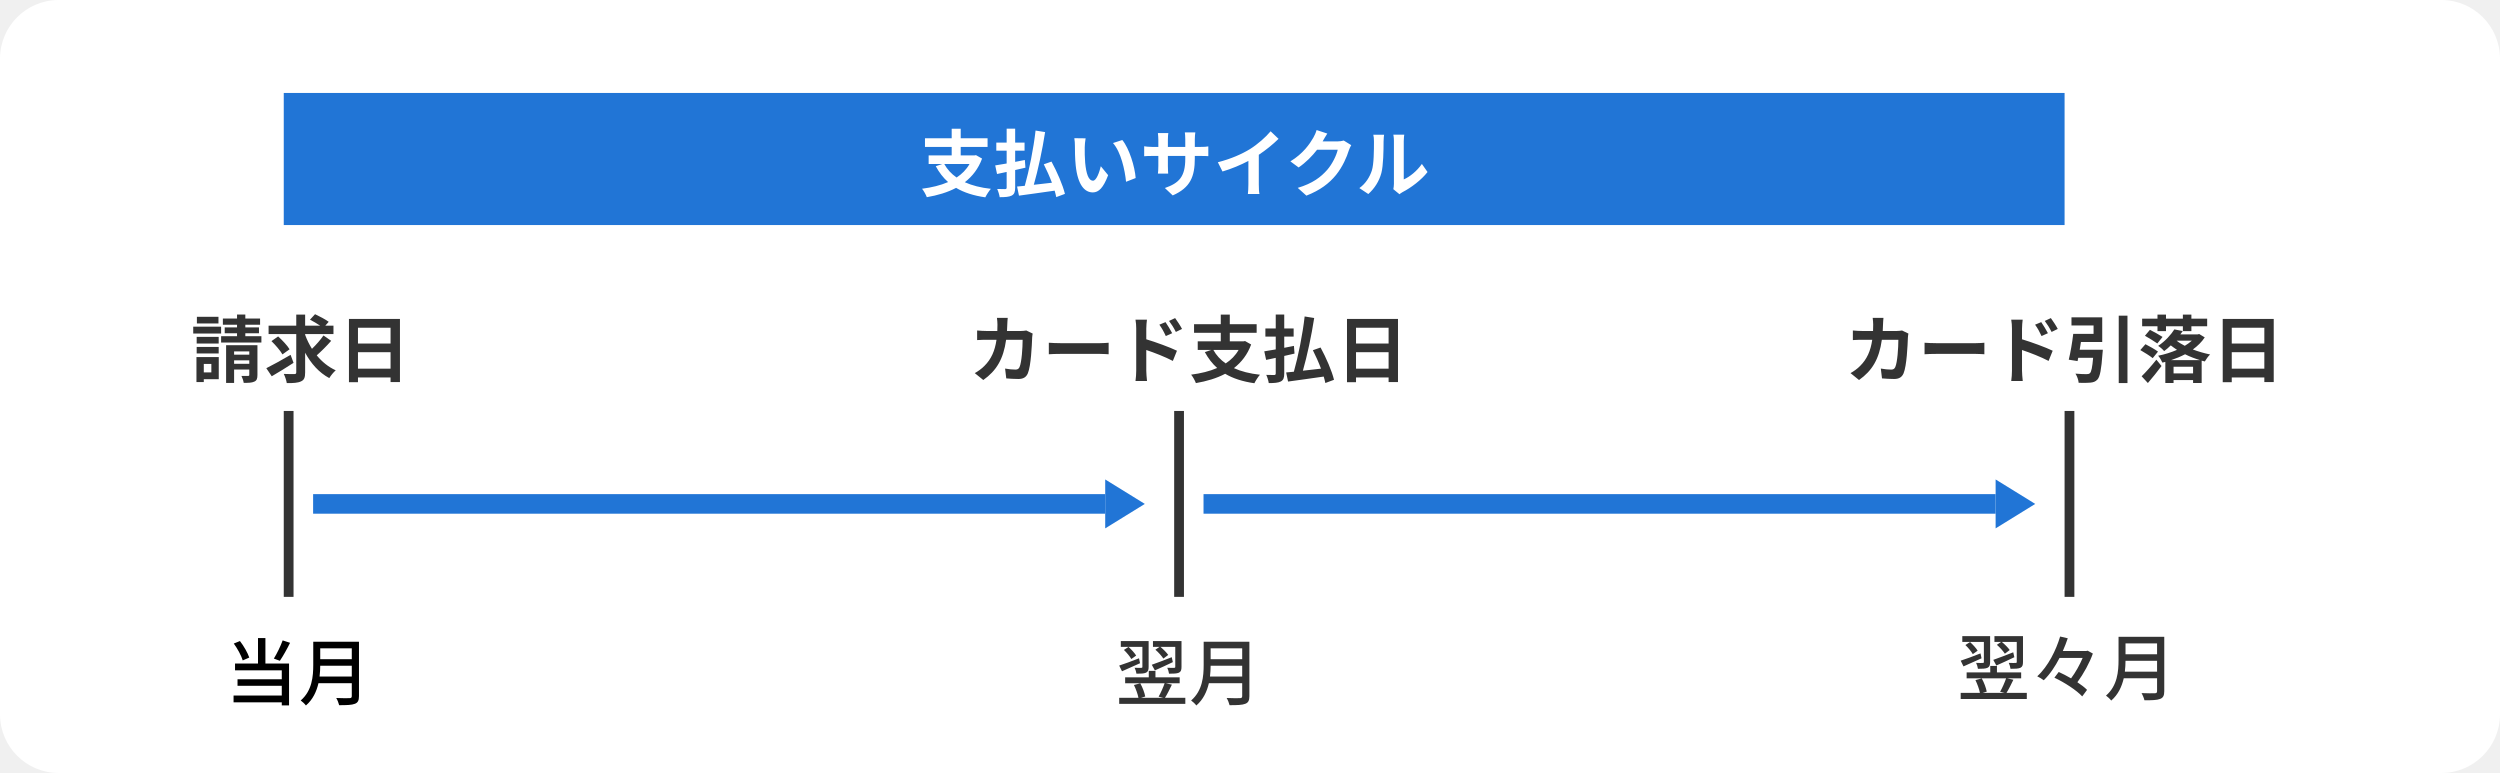
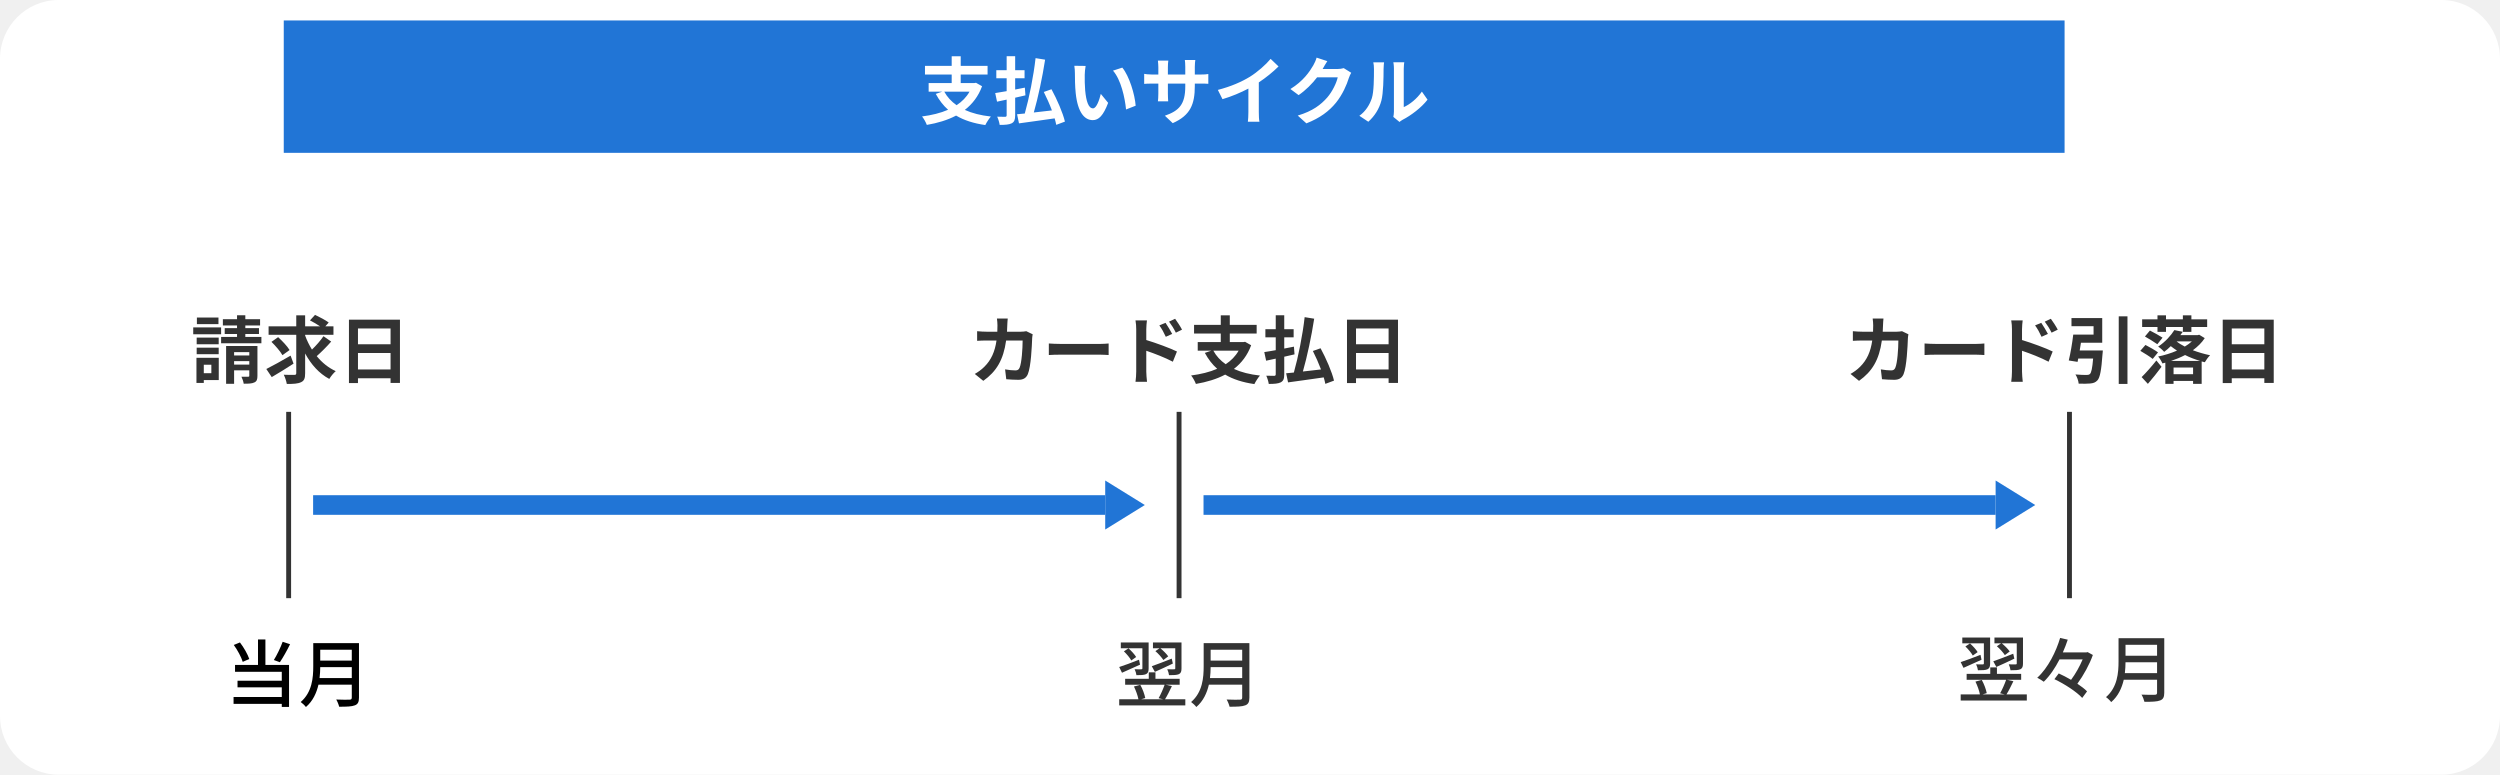
- <svg xmlns="http://www.w3.org/2000/svg" width="511" height="158" viewBox="0 0 511 158" fill="none">
-   <g clip-path="url(#clip0_18_19815)">
-     <path d="M499 0H12C5.373 0 0 5.373 0 12V146C0 152.627 5.373 158 12 158H499C505.627 158 511 152.627 511 146V12C511 5.373 505.627 0 499 0Z" fill="white" />
-     <path d="M236.16 132.8L237.015 132.215H235.665V131.03H241.5V136.295C241.5 136.925 241.395 137.285 240.975 137.495C240.525 137.69 239.88 137.705 238.95 137.705C238.905 137.345 238.755 136.835 238.59 136.49C239.22 136.52 239.805 136.52 239.985 136.505C240.165 136.505 240.225 136.46 240.225 136.295V132.215H237.18C237.795 132.725 238.44 133.37 238.785 133.865L237.795 134.615C237.465 134.105 236.775 133.325 236.16 132.8ZM239.505 134.33L239.73 135.335C238.47 135.935 237.135 136.565 236.055 137.03L235.425 135.875C236.445 135.53 238.005 134.915 239.505 134.33ZM233.505 136.295V132.215H229.095V131.03H234.78V136.31C234.78 136.925 234.675 137.285 234.255 137.495C233.82 137.69 233.175 137.705 232.29 137.705C232.245 137.345 232.095 136.835 231.915 136.49C232.515 136.52 233.085 136.52 233.265 136.505C233.445 136.505 233.505 136.46 233.505 136.295ZM229.725 132.845L230.67 132.23C231.27 132.77 231.93 133.49 232.23 134L231.24 134.705C230.955 134.18 230.295 133.385 229.725 132.845ZM232.815 134.555L233.025 135.56C231.765 136.145 230.415 136.73 229.335 137.21L228.765 136.04C229.785 135.725 231.315 135.14 232.815 134.555ZM238.125 142.625H242.28V143.87H228.765V142.625H232.695C232.56 141.875 232.17 140.825 231.78 140.015L233.07 139.67C233.55 140.51 233.955 141.635 234.09 142.37L233.235 142.625H237.765L236.82 142.4C237.255 141.65 237.765 140.48 238.05 139.655H229.98V138.44H234.81V137.12H236.175V138.44H241.125V139.655H238.26L239.535 139.94C239.07 140.9 238.575 141.92 238.125 142.625ZM247.32 138.29H253.905V136.07H247.455C247.455 136.76 247.41 137.51 247.32 138.29ZM253.905 132.515H247.455V134.735H253.905V132.515ZM255.375 131.165V142.295C255.375 143.195 255.135 143.63 254.535 143.855C253.905 144.11 252.885 144.14 251.325 144.14C251.235 143.735 250.965 143.06 250.725 142.67C251.895 142.73 253.095 142.715 253.455 142.7C253.785 142.7 253.905 142.58 253.905 142.265V139.64H247.095C246.705 141.32 245.955 142.985 244.53 144.2C244.32 143.9 243.78 143.39 243.465 143.18C245.805 141.17 246.03 138.23 246.03 135.875V131.165H255.375Z" fill="#333333" />
-     <path d="M57.775 130.895L59.29 131.39C58.66 132.68 57.85 134.12 57.205 135.065L55.975 134.615C56.59 133.625 57.355 132.065 57.775 130.895ZM50.95 134.405L49.615 134.99C49.33 134.03 48.55 132.59 47.785 131.54L49.045 131.03C49.855 132.08 50.635 133.46 50.95 134.405ZM54.25 130.415V135.62H59.08V144.185H57.595V143.555H47.74V142.16H57.595V140.18H48.55V138.845H57.595V137.015H48.04V135.62H52.735V130.415H54.25ZM65.32 138.29H71.905V136.07H65.455C65.455 136.76 65.41 137.51 65.32 138.29ZM71.905 132.515H65.455V134.735H71.905V132.515ZM73.375 131.165V142.295C73.375 143.195 73.135 143.63 72.535 143.855C71.905 144.11 70.885 144.14 69.325 144.14C69.235 143.735 68.965 143.06 68.725 142.67C69.895 142.73 71.095 142.715 71.455 142.7C71.785 142.7 71.905 142.58 71.905 142.265V139.64H65.095C64.705 141.32 63.955 142.985 62.53 144.2C62.32 143.9 61.78 143.39 61.465 143.18C63.805 141.17 64.03 138.23 64.03 135.875V131.165H73.375Z" fill="black" />
-     <path d="M408.16 131.8L409.015 131.215H407.665V130.03H413.5V135.295C413.5 135.925 413.395 136.285 412.975 136.495C412.525 136.69 411.88 136.705 410.95 136.705C410.905 136.345 410.755 135.835 410.59 135.49C411.22 135.52 411.805 135.52 411.985 135.505C412.165 135.505 412.225 135.46 412.225 135.295V131.215H409.18C409.795 131.725 410.44 132.37 410.785 132.865L409.795 133.615C409.465 133.105 408.775 132.325 408.16 131.8ZM411.505 133.33L411.73 134.335C410.47 134.935 409.135 135.565 408.055 136.03L407.425 134.875C408.445 134.53 410.005 133.915 411.505 133.33ZM405.505 135.295V131.215H401.095V130.03H406.78V135.31C406.78 135.925 406.675 136.285 406.255 136.495C405.82 136.69 405.175 136.705 404.29 136.705C404.245 136.345 404.095 135.835 403.915 135.49C404.515 135.52 405.085 135.52 405.265 135.505C405.445 135.505 405.505 135.46 405.505 135.295ZM401.725 131.845L402.67 131.23C403.27 131.77 403.93 132.49 404.23 133L403.24 133.705C402.955 133.18 402.295 132.385 401.725 131.845ZM404.815 133.555L405.025 134.56C403.765 135.145 402.415 135.73 401.335 136.21L400.765 135.04C401.785 134.725 403.315 134.14 404.815 133.555ZM410.125 141.625H414.28V142.87H400.765V141.625H404.695C404.56 140.875 404.17 139.825 403.78 139.015L405.07 138.67C405.55 139.51 405.955 140.635 406.09 141.37L405.235 141.625H409.765L408.82 141.4C409.255 140.65 409.765 139.48 410.05 138.655H401.98V137.44H406.81V136.12H408.175V137.44H413.125V138.655H410.26L411.535 138.94C411.07 139.9 410.575 140.92 410.125 141.625ZM426.715 133L427.78 133.585C427.12 135.475 425.875 137.74 424.615 139.45C425.41 139.975 426.115 140.515 426.595 141.01L425.605 142.345C424.48 141.115 422.005 139.495 419.92 138.52L420.805 137.35C421.6 137.71 422.485 138.16 423.325 138.655C424.255 137.425 425.125 135.835 425.695 134.485H420.97C420.085 136.21 419.005 137.83 417.745 139.045C417.43 138.79 416.8 138.43 416.41 138.235C418.645 136.21 420.28 132.85 421.09 130.105L422.65 130.465C422.365 131.305 422.035 132.19 421.645 133.06H426.445L426.715 133ZM434.32 137.29H440.905V135.07H434.455C434.455 135.76 434.41 136.51 434.32 137.29ZM440.905 131.515H434.455V133.735H440.905V131.515ZM442.375 130.165V141.295C442.375 142.195 442.135 142.63 441.535 142.855C440.905 143.11 439.885 143.14 438.325 143.14C438.235 142.735 437.965 142.06 437.725 141.67C438.895 141.73 440.095 141.715 440.455 141.7C440.785 141.7 440.905 141.58 440.905 141.265V138.64H434.095C433.705 140.32 432.955 141.985 431.53 143.2C431.32 142.9 430.78 142.39 430.465 142.18C432.805 140.17 433.03 137.23 433.03 134.875V130.165H442.375Z" fill="#333333" />
-     <path d="M44.655 64.76V66.11H40.245V64.76H44.655ZM45.195 66.77V68.18H39.495V66.77H45.195ZM44.7 68.855V70.22H40.2V68.855H44.7ZM40.2 72.245V70.91H44.7V72.245H40.2ZM43.2 74.39H41.655V76.115H43.2V74.39ZM44.715 72.98V77.51H41.655V78.095H40.155V72.98H44.715ZM47.85 74.36H50.955V73.655H47.85V74.36ZM50.955 71.825H47.85V72.5H50.955V71.825ZM52.62 70.565V76.64C52.62 77.39 52.485 77.78 51.975 78.005C51.48 78.245 50.775 78.26 49.815 78.26C49.755 77.825 49.545 77.225 49.35 76.835C49.905 76.85 50.52 76.85 50.715 76.835C50.91 76.835 50.955 76.775 50.955 76.61V75.53H47.85V78.275H46.215V70.565H52.62ZM50.145 68.72H53.43V70.01H45.195V68.72H48.45V68.12H45.93V66.92H48.45V66.38H45.555V65.105H48.45V64.295H50.145V65.105H53.16V66.38H50.145V66.92H52.935V68.12H50.145V68.72ZM59.4 72.53L60 74.165C58.515 75.125 56.85 76.16 55.545 76.91L54.435 75.26C55.68 74.645 57.615 73.565 59.4 72.53ZM59.19 71.39L57.735 72.44C57.315 71.69 56.31 70.52 55.485 69.725L56.85 68.765C57.69 69.53 58.725 70.61 59.19 71.39ZM66.12 68.57L67.695 69.665C66.795 70.7 65.655 71.825 64.74 72.635C65.805 73.94 67.11 75.005 68.625 75.695C68.19 76.055 67.605 76.775 67.305 77.285C65.205 76.16 63.585 74.33 62.37 72.095V76.115C62.37 77.165 62.175 77.66 61.545 77.945C60.915 78.26 59.955 78.32 58.62 78.305C58.545 77.795 58.275 76.97 58.005 76.43C58.92 76.475 59.865 76.46 60.165 76.46C60.45 76.46 60.555 76.37 60.555 76.1V68.285H54.9V66.56H60.555V64.31H62.37V66.56H65.43C64.815 66.14 64.005 65.675 63.36 65.345L64.395 64.22C65.295 64.64 66.555 65.3 67.185 65.78L66.495 66.56H68.16V68.285H62.37V68.435C62.73 69.44 63.21 70.4 63.765 71.3C64.605 70.49 65.535 69.44 66.12 68.57ZM73.17 75.35H79.83V71.99H73.17V75.35ZM79.83 66.995H73.17V70.22H79.83V66.995ZM71.325 65.195H81.75V78.095H79.83V77.15H73.17V78.125H71.325V65.195Z" fill="#333333" />
-     <path d="M59 84V122" stroke="#333333" stroke-width="2" />
-     <path d="M205.98 64.97C205.935 65.315 205.905 65.945 205.89 66.305C205.875 66.77 205.86 67.22 205.83 67.655H208.65C209.025 67.655 209.415 67.61 209.775 67.55L211.08 68.18C211.035 68.42 210.975 68.81 210.975 68.975C210.915 70.595 210.735 74.78 210.09 76.31C209.76 77.075 209.19 77.465 208.155 77.465C207.3 77.465 206.4 77.405 205.68 77.345L205.44 75.335C206.175 75.47 206.955 75.545 207.54 75.545C208.02 75.545 208.23 75.38 208.395 75.02C208.83 74.075 209.025 71.075 209.025 69.455H205.65C205.095 73.415 203.67 75.77 200.985 77.675L199.245 76.265C199.86 75.92 200.61 75.41 201.21 74.795C202.605 73.415 203.355 71.735 203.685 69.455H201.705C201.195 69.455 200.37 69.455 199.725 69.515V67.55C200.355 67.61 201.135 67.655 201.705 67.655H203.85C203.865 67.235 203.88 66.8 203.88 66.35C203.88 66.02 203.835 65.33 203.775 64.97H205.98ZM214.38 70.055C214.92 70.1 216.015 70.145 216.795 70.145H224.85C225.555 70.145 226.215 70.085 226.605 70.055V72.41C226.245 72.395 225.48 72.335 224.85 72.335H216.795C215.94 72.335 214.935 72.365 214.38 72.41V70.055ZM238.23 65.84C238.65 66.47 239.25 67.43 239.595 68.105L238.29 68.69C237.855 67.745 237.525 67.145 236.97 66.365L238.23 65.84ZM240.195 65.015C240.63 65.615 241.26 66.56 241.605 67.235L240.345 67.85C239.865 66.905 239.505 66.35 238.95 65.6L240.195 65.015ZM232.245 75.785V67.16C232.245 66.62 232.2 65.885 232.095 65.345H234.435C234.375 65.87 234.3 66.53 234.3 67.16V69.35C236.295 69.95 239.19 71.015 240.57 71.69L239.73 73.775C238.17 72.95 235.92 72.08 234.3 71.54V75.785C234.3 76.205 234.375 77.255 234.45 77.87H232.095C232.185 77.285 232.245 76.37 232.245 75.785ZM253.17 71.525H248.01C248.61 72.62 249.45 73.535 250.53 74.285C251.625 73.565 252.525 72.665 253.17 71.525ZM254.49 69.71L255.735 70.415C254.985 72.47 253.755 74.045 252.21 75.245C253.695 75.92 255.465 76.37 257.535 76.595C257.16 77.015 256.65 77.81 256.395 78.335C254.01 77.99 252.03 77.36 250.425 76.4C248.67 77.33 246.63 77.93 244.44 78.305C244.275 77.825 243.81 76.985 243.465 76.58C245.43 76.325 247.245 75.89 248.79 75.215C247.785 74.33 246.96 73.25 246.27 71.975L247.59 71.525H244.815V69.77H249.525V68.03H244.065V66.26H249.525V64.31H251.37V66.26H256.86V68.03H251.37V69.77H254.175L254.49 69.71ZM264.6 72.275L262.5 72.755V76.34C262.5 77.255 262.32 77.69 261.795 77.975C261.27 78.245 260.475 78.305 259.335 78.305C259.275 77.84 259.05 77.105 258.825 76.625C259.5 76.655 260.235 76.655 260.445 76.655C260.67 76.64 260.76 76.565 260.76 76.325V73.145C260.055 73.295 259.395 73.445 258.795 73.565L258.42 71.81C259.08 71.72 259.875 71.57 260.76 71.42V68.795H258.645V67.145H260.76V64.295H262.5V67.145H264.42V68.795H262.5V71.09C263.16 70.955 263.82 70.835 264.48 70.7L264.6 72.275ZM272.67 77.63L270.9 78.29C270.825 77.9 270.705 77.45 270.57 76.97C267.975 77.36 265.26 77.705 263.28 77.99L262.89 76.13C263.355 76.085 263.88 76.04 264.465 75.98C265.35 72.86 266.265 68.315 266.67 64.685L268.62 65C268.065 68.6 267.18 72.74 266.31 75.77C267.495 75.65 268.755 75.5 270.015 75.35C269.535 74.075 268.935 72.74 268.35 71.585L269.925 71.03C271.065 73.13 272.25 75.845 272.67 77.63ZM277.17 75.35H283.83V71.99H277.17V75.35ZM283.83 66.995H277.17V70.22H283.83V66.995ZM275.325 65.195H285.75V78.095H283.83V77.15H277.17V78.125H275.325V65.195Z" fill="#333333" />
-     <path d="M241 84V122" stroke="#333333" stroke-width="2" />
-     <path d="M384.98 64.97C384.935 65.315 384.905 65.945 384.89 66.305C384.875 66.77 384.86 67.22 384.83 67.655H387.65C388.025 67.655 388.415 67.61 388.775 67.55L390.08 68.18C390.035 68.42 389.975 68.81 389.975 68.975C389.915 70.595 389.735 74.78 389.09 76.31C388.76 77.075 388.19 77.465 387.155 77.465C386.3 77.465 385.4 77.405 384.68 77.345L384.44 75.335C385.175 75.47 385.955 75.545 386.54 75.545C387.02 75.545 387.23 75.38 387.395 75.02C387.83 74.075 388.025 71.075 388.025 69.455H384.65C384.095 73.415 382.67 75.77 379.985 77.675L378.245 76.265C378.86 75.92 379.61 75.41 380.21 74.795C381.605 73.415 382.355 71.735 382.685 69.455H380.705C380.195 69.455 379.37 69.455 378.725 69.515V67.55C379.355 67.61 380.135 67.655 380.705 67.655H382.85C382.865 67.235 382.88 66.8 382.88 66.35C382.88 66.02 382.835 65.33 382.775 64.97H384.98ZM393.38 70.055C393.92 70.1 395.015 70.145 395.795 70.145H403.85C404.555 70.145 405.215 70.085 405.605 70.055V72.41C405.245 72.395 404.48 72.335 403.85 72.335H395.795C394.94 72.335 393.935 72.365 393.38 72.41V70.055ZM417.23 65.84C417.65 66.47 418.25 67.43 418.595 68.105L417.29 68.69C416.855 67.745 416.525 67.145 415.97 66.365L417.23 65.84ZM419.195 65.015C419.63 65.615 420.26 66.56 420.605 67.235L419.345 67.85C418.865 66.905 418.505 66.35 417.95 65.6L419.195 65.015ZM411.245 75.785V67.16C411.245 66.62 411.2 65.885 411.095 65.345H413.435C413.375 65.87 413.3 66.53 413.3 67.16V69.35C415.295 69.95 418.19 71.015 419.57 71.69L418.73 73.775C417.17 72.95 414.92 72.08 413.3 71.54V75.785C413.3 76.205 413.375 77.255 413.45 77.87H411.095C411.185 77.285 411.245 76.37 411.245 75.785ZM425.09 71.48H429.815C429.815 71.48 429.8 71.975 429.755 72.215C429.515 75.53 429.245 76.985 428.72 77.57C428.3 78.02 427.88 78.155 427.235 78.215C426.71 78.275 425.795 78.275 424.88 78.245C424.835 77.675 424.565 76.895 424.22 76.37C425.12 76.46 426.08 76.475 426.485 76.475C426.785 76.475 426.965 76.445 427.16 76.295C427.475 76.04 427.67 75.095 427.835 73.13H424.79C424.745 73.37 424.7 73.595 424.655 73.805L422.855 73.52C423.2 72.11 423.575 69.965 423.77 68.24H427.925V66.53H423.41V64.865H429.695V69.905H425.345C425.27 70.43 425.18 70.97 425.09 71.48ZM433.07 64.52H434.855V78.305H433.07V64.52ZM440.99 67.685V66.695H437.855V65.135H440.99V64.31H442.73V65.135H446.18V64.31H447.92V65.135H451.145V66.695H447.92V67.685H446.18V66.695H442.73V67.685H440.99ZM438.425 68.63L439.445 67.415C440.24 67.82 441.425 68.465 442.025 68.87L440.96 70.205C440.39 69.8 439.22 69.08 438.425 68.63ZM441.095 71.87L440.015 73.205C439.46 72.755 438.32 72.035 437.48 71.555L438.53 70.355C439.325 70.76 440.495 71.42 441.095 71.87ZM439.025 78.29L437.75 76.91C438.575 76.115 439.76 74.78 440.765 73.52L441.815 74.81C440.96 75.965 439.97 77.195 439.025 78.29ZM443.765 73.61H449.69C448.655 73.295 447.605 72.905 446.63 72.41C445.715 72.89 444.755 73.28 443.765 73.61ZM444.275 76.325H448.265V74.96H444.275V76.325ZM448.01 69.635H444.905C445.355 70.01 445.925 70.355 446.57 70.685C447.11 70.355 447.605 70.01 448.01 69.635ZM449.51 68.27L450.65 68.96C450.035 69.905 449.195 70.715 448.22 71.435C449.345 71.855 450.575 72.215 451.745 72.455C451.37 72.8 450.905 73.46 450.665 73.88C450.455 73.835 450.23 73.775 450.02 73.715V78.29H448.265V77.69H444.275V78.29H442.595V73.97C442.4 74.015 442.19 74.075 441.995 74.12C441.83 73.715 441.44 73.04 441.125 72.71C442.43 72.455 443.765 72.035 444.98 71.51C444.545 71.225 444.11 70.91 443.705 70.595C443.3 71 442.85 71.405 442.355 71.765C442.07 71.42 441.515 70.925 441.125 70.7C442.61 69.71 443.765 68.39 444.44 67.325L446.15 67.67C446 67.895 445.835 68.12 445.67 68.345H449.225L449.51 68.27ZM456.17 75.35H462.83V71.99H456.17V75.35ZM462.83 66.995H456.17V70.22H462.83V66.995ZM454.325 65.195H464.75V78.095H462.83V77.15H456.17V78.125H454.325V65.195Z" fill="#333333" />
-     <path d="M423 84V122" stroke="#333333" stroke-width="2" />
-     <path fill-rule="evenodd" clip-rule="evenodd" d="M225.905 101H64V105H225.905V101Z" fill="#2175D6" />
-     <path d="M225.905 98L234 103L225.905 108V98Z" fill="#2175D6" />
-     <path fill-rule="evenodd" clip-rule="evenodd" d="M407.905 101H246V105H407.905V101Z" fill="#2175D6" />
-     <path d="M407.905 98L416 103L407.905 108V98Z" fill="#2175D6" />
-     <path d="M422 19H58V46H422V19Z" fill="#2175D6" />
-     <path d="M198.17 33.525H193.01C193.61 34.62 194.45 35.535 195.53 36.285C196.625 35.565 197.525 34.665 198.17 33.525ZM199.49 31.71L200.735 32.415C199.985 34.47 198.755 36.045 197.21 37.245C198.695 37.92 200.465 38.37 202.535 38.595C202.16 39.015 201.65 39.81 201.395 40.335C199.01 39.99 197.03 39.36 195.425 38.4C193.67 39.33 191.63 39.93 189.44 40.305C189.275 39.825 188.81 38.985 188.465 38.58C190.43 38.325 192.245 37.89 193.79 37.215C192.785 36.33 191.96 35.25 191.27 33.975L192.59 33.525H189.815V31.77H194.525V30.03H189.065V28.26H194.525V26.31H196.37V28.26H201.86V30.03H196.37V31.77H199.175L199.49 31.71ZM209.6 34.275L207.5 34.755V38.34C207.5 39.255 207.32 39.69 206.795 39.975C206.27 40.245 205.475 40.305 204.335 40.305C204.275 39.84 204.05 39.105 203.825 38.625C204.5 38.655 205.235 38.655 205.445 38.655C205.67 38.64 205.76 38.565 205.76 38.325V35.145C205.055 35.295 204.395 35.445 203.795 35.565L203.42 33.81C204.08 33.72 204.875 33.57 205.76 33.42V30.795H203.645V29.145H205.76V26.295H207.5V29.145H209.42V30.795H207.5V33.09C208.16 32.955 208.82 32.835 209.48 32.7L209.6 34.275ZM217.67 39.63L215.9 40.29C215.825 39.9 215.705 39.45 215.57 38.97C212.975 39.36 210.26 39.705 208.28 39.99L207.89 38.13C208.355 38.085 208.88 38.04 209.465 37.98C210.35 34.86 211.265 30.315 211.67 26.685L213.62 27C213.065 30.6 212.18 34.74 211.31 37.77C212.495 37.65 213.755 37.5 215.015 37.35C214.535 36.075 213.935 34.74 213.35 33.585L214.925 33.03C216.065 35.13 217.25 37.845 217.67 39.63ZM221.9 28.275C221.795 28.815 221.72 29.685 221.72 30.105C221.705 31.08 221.72 32.205 221.81 33.285C222.02 35.445 222.47 36.93 223.415 36.93C224.12 36.93 224.72 35.175 225.005 33.975L226.505 35.805C225.515 38.415 224.57 39.33 223.37 39.33C221.72 39.33 220.295 37.845 219.875 33.825C219.725 32.445 219.71 30.69 219.71 29.775C219.71 29.355 219.68 28.71 219.59 28.245L221.9 28.275ZM229.4 28.62C230.825 30.345 231.965 34.095 232.13 36.39L230.165 37.155C229.925 34.74 229.13 31.095 227.495 29.235L229.4 28.62ZM244.22 32.37C244.22 36.09 243.32 38.355 239.705 39.945L238.1 38.43C240.995 37.425 242.27 36.135 242.27 32.445V31.875H238.715V33.915C238.715 34.575 238.76 35.19 238.775 35.49H236.675C236.72 35.19 236.765 34.59 236.765 33.915V31.875H235.49C234.74 31.875 234.2 31.905 233.87 31.935V29.895C234.125 29.94 234.74 30.03 235.49 30.03H236.765V28.545C236.765 28.11 236.72 27.645 236.675 27.195H238.805C238.76 27.48 238.715 27.96 238.715 28.545V30.03H242.27V28.455C242.27 27.855 242.225 27.36 242.18 27.06H244.325C244.28 27.36 244.22 27.855 244.22 28.455V30.03H245.33C246.125 30.03 246.575 30 246.98 29.925V31.92C246.65 31.89 246.125 31.875 245.33 31.875H244.22V32.37ZM248.93 33.165C251.615 32.475 253.82 31.5 255.485 30.48C257.03 29.52 258.74 28.02 259.715 26.835L261.335 28.38C260.195 29.505 258.755 30.675 257.3 31.635V37.695C257.3 38.355 257.33 39.285 257.435 39.66H255.065C255.125 39.3 255.17 38.355 255.17 37.695V32.895C253.625 33.705 251.72 34.515 249.875 35.055L248.93 33.165ZM271.302 27.3C270.957 27.825 270.567 28.5 270.387 28.83C270.372 28.86 270.357 28.875 270.342 28.905H273.357C273.822 28.905 274.317 28.83 274.662 28.725L276.192 29.67C276.027 29.955 275.817 30.375 275.697 30.75C275.292 32.085 274.437 34.08 273.087 35.76C271.662 37.5 269.847 38.88 267.027 39.99L265.257 38.4C268.332 37.485 269.997 36.18 271.302 34.695C272.322 33.525 273.192 31.725 273.432 30.6H269.217C268.212 31.905 266.907 33.225 265.437 34.23L263.757 32.985C266.382 31.38 267.687 29.445 268.437 28.155C268.662 27.78 268.977 27.09 269.112 26.58L271.302 27.3ZM284.798 38.67C284.858 38.385 284.918 37.965 284.918 37.56V28.815C284.918 28.14 284.813 27.57 284.798 27.525H287.033C287.018 27.57 286.928 28.155 286.928 28.83V36.675C288.143 36.15 289.628 34.965 290.633 33.51L291.788 35.16C290.543 36.78 288.383 38.4 286.703 39.255C286.373 39.435 286.193 39.585 286.058 39.705L284.798 38.67ZM277.853 38.445C279.173 37.515 279.983 36.135 280.403 34.86C280.823 33.57 280.838 30.735 280.838 28.92C280.838 28.32 280.793 27.915 280.703 27.54H282.908C282.893 27.615 282.803 28.275 282.803 28.905C282.803 30.675 282.758 33.84 282.353 35.355C281.903 37.05 280.958 38.52 279.683 39.66L277.853 38.445Z" fill="white" />
+ <svg xmlns="http://www.w3.org/2000/svg" width="1023" height="317" viewBox="0 0 1023 317" fill="none">
+   <g clip-path="url(#clip0_479_1926)">
+     <path d="M998.977 0H24.023C10.756 0 0 10.779 0 24.076V292.924C0 306.221 10.756 317 24.023 317H998.977C1012.24 317 1023 306.221 1023 292.924V24.076C1023 10.779 1012.24 0 998.977 0Z" fill="white" />
+     <path d="M472.782 266.441L474.494 265.267H471.791V262.889H483.472V273.453C483.472 274.717 483.262 275.439 482.421 275.86C481.521 276.252 480.229 276.282 478.367 276.282C478.277 275.559 477.977 274.536 477.647 273.844C478.908 273.904 480.079 273.904 480.439 273.874C480.8 273.874 480.92 273.784 480.92 273.453V265.267H474.824C476.055 266.29 477.346 267.584 478.037 268.577L476.055 270.082C475.395 269.059 474.013 267.494 472.782 266.441ZM479.479 269.51L479.929 271.527C477.407 272.73 474.734 273.994 472.572 274.927L471.311 272.61C473.353 271.918 476.476 270.684 479.479 269.51ZM467.467 273.453V265.267H458.638V262.889H470.019V273.483C470.019 274.717 469.809 275.439 468.968 275.86C468.097 276.252 466.806 276.282 465.034 276.282C464.944 275.559 464.644 274.536 464.284 273.844C465.485 273.904 466.626 273.904 466.986 273.874C467.347 273.874 467.467 273.784 467.467 273.453ZM459.899 266.531L461.791 265.297C462.992 266.38 464.314 267.825 464.914 268.848L462.932 270.263C462.362 269.209 461.041 267.614 459.899 266.531ZM466.085 269.962L466.506 271.978C463.983 273.152 461.281 274.325 459.119 275.289L457.978 272.941C460.02 272.309 463.083 271.135 466.085 269.962ZM476.716 286.153H485.034V288.651H457.978V286.153H465.845C465.575 284.648 464.794 282.541 464.013 280.916L466.596 280.224C467.557 281.909 468.368 284.167 468.638 285.641L466.926 286.153H475.995L474.103 285.701C474.974 284.197 475.995 281.849 476.566 280.194H460.41V277.756H470.079V275.108H472.812V277.756H482.722V280.194H476.986L479.539 280.766C478.608 282.692 477.617 284.738 476.716 286.153ZM495.124 277.455H508.307V273.001H495.394C495.394 274.386 495.304 275.89 495.124 277.455ZM508.307 265.869H495.394V270.323H508.307V265.869ZM511.25 263.16V285.491C511.25 287.296 510.769 288.169 509.568 288.621C508.307 289.132 506.265 289.192 503.142 289.192C502.962 288.38 502.421 287.026 501.941 286.243C504.283 286.363 506.685 286.333 507.406 286.303C508.067 286.303 508.307 286.063 508.307 285.431V280.164H494.673C493.893 283.535 492.391 286.875 489.538 289.313C489.118 288.711 488.037 287.688 487.406 287.266C492.091 283.234 492.541 277.335 492.541 272.61V263.16H511.25Z" fill="#333333" />
+     <path d="M115.663 262.619L118.696 263.612C117.435 266.2 115.813 269.089 114.522 270.985L112.059 270.082C113.291 268.096 114.822 264.966 115.663 262.619ZM102 269.661L99.327 270.834C98.756 268.908 97.195 266.019 95.663 263.913L98.186 262.889C99.807 264.996 101.369 267.765 102 269.661ZM108.606 261.656V272.098H118.275V289.283H115.303V288.019H95.573V285.22H115.303V281.247H97.195V278.569H115.303V274.897H96.174V272.098H105.573V261.656H108.606ZM130.768 277.455H143.951V273.001H131.038C131.038 274.386 130.948 275.89 130.768 277.455ZM143.951 265.869H131.038V270.323H143.951V265.869ZM146.893 263.16V285.491C146.893 287.296 146.413 288.169 145.212 288.621C143.951 289.132 141.909 289.192 138.785 289.192C138.605 288.38 138.065 287.026 137.584 286.243C139.927 286.363 142.329 286.333 143.05 286.303C143.71 286.303 143.951 286.063 143.951 285.431V280.164H130.317C129.536 283.535 128.035 286.875 125.182 289.313C124.762 288.711 123.681 287.688 123.05 287.266C127.735 283.234 128.185 277.335 128.185 272.61V263.16H146.893Z" fill="black" />
+     <path d="M89.397 129.93V132.638H80.569V129.93H89.397ZM90.478 133.963V136.791H79.067V133.963H90.478ZM89.488 138.146V140.884H80.479V138.146H89.488ZM80.479 144.947V142.269H89.488V144.947H80.479ZM86.485 149.251H83.392V152.712H86.485V149.251ZM89.518 146.422V155.511H83.392V156.684H80.389V146.422H89.518ZM95.794 149.191H102.01V147.776H95.794V149.191ZM102.01 144.105H95.794V145.459H102.01V144.105ZM105.343 141.577V153.765C105.343 155.27 105.073 156.052 104.052 156.504C103.061 156.985 101.649 157.015 99.728 157.015C99.608 156.143 99.187 154.939 98.797 154.156C99.908 154.186 101.139 154.186 101.529 154.156C101.92 154.156 102.01 154.036 102.01 153.705V151.538H95.794V157.045H92.52V141.577H105.343ZM100.388 137.875H106.965V140.463H90.478V137.875H96.995V136.671H91.95V134.264H96.995V133.18H91.199V130.622H96.995V128.997H100.388V130.622H106.424V133.18H100.388V134.264H105.974V136.671H100.388V137.875ZM118.916 145.519L120.118 148.799C117.145 150.725 113.811 152.802 111.199 154.307L108.977 150.996C111.469 149.762 115.343 147.596 118.916 145.519ZM118.496 143.232L115.583 145.338C114.742 143.834 112.73 141.486 111.079 139.891L113.811 137.965C115.493 139.5 117.565 141.667 118.496 143.232ZM132.369 137.574L135.523 139.771C133.721 141.847 131.439 144.105 129.607 145.73C131.739 148.348 134.351 150.485 137.384 151.869C136.514 152.591 135.342 154.036 134.742 155.059C130.538 152.802 127.295 149.13 124.862 144.646V152.712C124.862 154.818 124.472 155.811 123.211 156.383C121.949 157.015 120.027 157.136 117.355 157.106C117.205 156.082 116.664 154.427 116.124 153.344C117.955 153.434 119.847 153.404 120.448 153.404C121.018 153.404 121.229 153.223 121.229 152.682V137.002H109.908V133.541H121.229V129.027H124.862V133.541H130.988C129.757 132.699 128.135 131.766 126.844 131.104L128.916 128.846C130.718 129.689 133.24 131.013 134.502 131.976L133.12 133.541H136.453V137.002H124.862V137.303C125.583 139.319 126.544 141.246 127.655 143.051C129.337 141.426 131.198 139.319 132.369 137.574ZM146.483 151.177H159.816V144.436H146.483V151.177ZM159.816 134.414H146.483V140.884H159.816V134.414ZM142.79 130.803H163.66V156.684H159.816V154.788H146.483V156.744H142.79V130.803Z" fill="#333333" />
+     <path d="M118.115 168.532V244.772" stroke="#333333" stroke-width="2" />
+     <path d="M412.363 130.351C412.273 131.043 412.213 132.307 412.183 133.03C412.153 133.962 412.123 134.865 412.063 135.738H417.708C418.459 135.738 419.24 135.648 419.96 135.527L422.573 136.791C422.483 137.273 422.363 138.055 422.363 138.386C422.243 141.637 421.882 150.033 420.591 153.103C419.93 154.638 418.789 155.42 416.717 155.42C415.006 155.42 413.204 155.3 411.762 155.179L411.282 151.147C412.753 151.418 414.315 151.568 415.486 151.568C416.447 151.568 416.867 151.237 417.198 150.515C418.069 148.619 418.459 142.6 418.459 139.349H411.702C410.591 147.295 407.739 152.019 402.363 155.842L398.88 153.013C400.111 152.32 401.613 151.297 402.814 150.063C405.606 147.295 407.108 143.924 407.769 139.349H403.805C402.784 139.349 401.132 139.349 399.841 139.47V135.527C401.102 135.648 402.664 135.738 403.805 135.738H408.099C408.129 134.895 408.159 134.023 408.159 133.12C408.159 132.458 408.069 131.073 407.949 130.351H412.363ZM429.18 140.553C430.261 140.644 432.453 140.734 434.014 140.734H450.14C451.551 140.734 452.873 140.613 453.653 140.553V145.278C452.933 145.248 451.401 145.128 450.14 145.128H434.014C432.303 145.128 430.291 145.188 429.18 145.278V140.553ZM476.926 132.097C477.767 133.361 478.968 135.287 479.659 136.641L477.046 137.815C476.175 135.919 475.515 134.715 474.404 133.15L476.926 132.097ZM480.86 130.441C481.731 131.645 482.992 133.541 483.683 134.895L481.16 136.129C480.199 134.233 479.479 133.12 478.368 131.615L480.86 130.441ZM464.944 152.05V134.745C464.944 133.662 464.854 132.187 464.644 131.103H469.329C469.209 132.157 469.059 133.481 469.059 134.745V139.139C473.052 140.343 478.848 142.479 481.611 143.834L479.929 148.017C476.806 146.362 472.302 144.616 469.059 143.533V152.05C469.059 152.892 469.209 154.999 469.359 156.233H464.644C464.824 155.059 464.944 153.223 464.944 152.05ZM506.835 143.503H496.505C497.706 145.7 499.388 147.535 501.55 149.04C503.742 147.596 505.544 145.79 506.835 143.503ZM509.478 139.861L511.97 141.276C510.469 145.399 508.007 148.559 504.914 150.966C507.886 152.32 511.43 153.223 515.574 153.675C514.823 154.517 513.802 156.112 513.292 157.166C508.517 156.474 504.553 155.21 501.34 153.283C497.827 155.149 493.743 156.353 489.358 157.106C489.028 156.142 488.097 154.457 487.406 153.645C491.34 153.133 494.974 152.26 498.067 150.906C496.055 149.13 494.403 146.964 493.022 144.405L495.665 143.503H490.109V139.981H499.538V136.49H488.608V132.939H499.538V129.027H503.232V132.939H514.223V136.49H503.232V139.981H508.847L509.478 139.861ZM529.718 145.007L525.514 145.97V153.163C525.514 154.999 525.153 155.872 524.102 156.443C523.051 156.985 521.46 157.106 519.177 157.106C519.057 156.173 518.607 154.698 518.157 153.735C519.508 153.795 520.979 153.795 521.4 153.795C521.85 153.765 522.03 153.614 522.03 153.133V146.753C520.619 147.054 519.298 147.355 518.096 147.596L517.346 144.074C518.667 143.894 520.259 143.593 522.03 143.292V138.025H517.796V134.715H522.03V128.997H525.514V134.715H529.357V138.025H525.514V142.63C526.835 142.359 528.156 142.118 529.478 141.847L529.718 145.007ZM545.874 155.751L542.33 157.075C542.18 156.293 541.94 155.39 541.67 154.427C536.474 155.21 531.039 155.902 527.075 156.474L526.294 152.742C527.225 152.651 528.276 152.561 529.448 152.441C531.219 146.181 533.051 137.062 533.862 129.779L537.766 130.411C536.655 137.634 534.883 145.94 533.141 152.019C535.513 151.779 538.036 151.478 540.558 151.177C539.597 148.619 538.396 145.94 537.225 143.623L540.378 142.509C542.66 146.723 545.033 152.17 545.874 155.751ZM554.882 151.177H568.215V144.436H554.882V151.177ZM568.215 134.414H554.882V140.884H568.215V134.414ZM551.189 130.803H572.059V156.684H568.215V154.788H554.882V156.744H551.189V130.803Z" fill="#333333" />
+     <path d="M482.472 168.532V244.772" stroke="#333333" stroke-width="2" />
+     <path d="M846.828 168.532V244.772" stroke="#333333" stroke-width="2" />
+     <path fill-rule="evenodd" clip-rule="evenodd" d="M452.252 202.639H128.125V210.664H452.252V202.639Z" fill="#2175D6" />
+     <path d="M452.252 196.62L468.458 206.652L452.252 216.684V196.62Z" fill="#2175D6" />
+     <path fill-rule="evenodd" clip-rule="evenodd" d="M816.608 202.639H492.481V210.664H816.608V202.639Z" fill="#2175D6" />
+     <path d="M816.608 196.62L832.814 206.652L816.608 216.684V196.62Z" fill="#2175D6" />
+     <path d="M844.826 8.369H116.113V62.54H844.826V8.369Z" fill="#2175D6" />
+     <path d="M396.728 37.511H386.398C387.599 39.708 389.281 41.544 391.443 43.049C393.635 41.604 395.437 39.798 396.728 37.511ZM399.37 33.87L401.863 35.284C400.361 39.407 397.899 42.567 394.806 44.975C397.779 46.329 401.322 47.232 405.466 47.683C404.716 48.526 403.695 50.121 403.184 51.174C398.409 50.482 394.446 49.218 391.232 47.292C387.719 49.158 383.635 50.362 379.251 51.114C378.92 50.151 377.99 48.466 377.299 47.653C381.233 47.142 384.866 46.269 387.959 44.914C385.947 43.139 384.296 40.972 382.914 38.414L385.557 37.511H380.001V33.99H389.431V30.499H378.5V26.948H389.431V23.035H393.124V26.948H404.115V30.499H393.124V33.99H398.74L399.37 33.87ZM419.61 39.016L415.406 39.979V47.172C415.406 49.007 415.046 49.88 413.995 50.452C412.944 50.994 411.352 51.114 409.07 51.114C408.95 50.181 408.499 48.706 408.049 47.743C409.4 47.804 410.872 47.804 411.292 47.804C411.743 47.773 411.923 47.623 411.923 47.142V40.761C410.511 41.062 409.19 41.363 407.989 41.604L407.238 38.083C408.559 37.902 410.151 37.601 411.923 37.3V32.034H407.689V28.723H411.923V23.005H415.406V28.723H419.25V32.034H415.406V36.638C416.727 36.367 418.049 36.127 419.37 35.856L419.61 39.016ZM435.766 49.76L432.223 51.084C432.072 50.301 431.832 49.399 431.562 48.436C426.367 49.218 420.931 49.91 416.968 50.482L416.187 46.75C417.118 46.66 418.169 46.57 419.34 46.449C421.112 40.19 422.943 31.071 423.754 23.788L427.658 24.42C426.547 31.643 424.775 39.949 423.034 46.028C425.406 45.787 427.928 45.486 430.451 45.185C429.49 42.627 428.289 39.949 427.118 37.632L430.271 36.518C432.553 40.731 434.925 46.178 435.766 49.76ZM444.234 26.978C444.024 28.061 443.874 29.807 443.874 30.649C443.844 32.606 443.874 34.863 444.054 37.03C444.474 41.363 445.375 44.343 447.267 44.343C448.679 44.343 449.88 40.822 450.45 38.414L453.453 42.086C451.471 47.322 449.579 49.158 447.177 49.158C443.874 49.158 441.021 46.178 440.18 38.113C439.88 35.344 439.85 31.823 439.85 29.987C439.85 29.145 439.79 27.851 439.61 26.918L444.234 26.978ZM459.249 27.67C462.102 31.131 464.384 38.655 464.714 43.259L460.78 44.794C460.3 39.949 458.708 32.636 455.435 28.904L459.249 27.67ZM488.918 35.194C488.918 42.657 487.116 47.202 479.879 50.392L476.666 47.352C482.462 45.336 485.014 42.748 485.014 35.344V34.201H477.897V38.294C477.897 39.618 477.987 40.852 478.017 41.454H473.813C473.903 40.852 473.993 39.648 473.993 38.294V34.201H471.441C469.939 34.201 468.858 34.261 468.198 34.321V30.228C468.708 30.318 469.939 30.499 471.441 30.499H473.993V27.52C473.993 26.647 473.903 25.714 473.813 24.811H478.077C477.987 25.383 477.897 26.346 477.897 27.52V30.499H485.014V27.339C485.014 26.135 484.924 25.142 484.834 24.54H489.128C489.038 25.142 488.918 26.135 488.918 27.339V30.499H491.14C492.732 30.499 493.633 30.439 494.443 30.288V34.291C493.783 34.231 492.732 34.201 491.14 34.201H488.918V35.194ZM498.347 36.789C503.722 35.404 508.137 33.448 511.47 31.402C514.563 29.476 517.986 26.466 519.938 24.089L523.181 27.189C520.899 29.446 518.016 31.793 515.104 33.719V45.877C515.104 47.202 515.164 49.068 515.374 49.82H510.629C510.749 49.098 510.839 47.202 510.839 45.877V36.247C507.746 37.872 503.933 39.497 500.239 40.581L498.347 36.789ZM543.135 25.022C542.444 26.075 541.663 27.429 541.303 28.091C541.273 28.152 541.243 28.182 541.213 28.242H547.249C548.18 28.242 549.171 28.091 549.861 27.881L552.924 29.777C552.594 30.349 552.174 31.191 551.934 31.944C551.123 34.622 549.411 38.625 546.708 41.995C543.856 45.486 540.222 48.255 534.577 50.482L531.033 47.292C537.189 45.456 540.522 42.838 543.135 39.858C545.177 37.511 546.919 33.9 547.399 31.643H538.961C536.949 34.261 534.336 36.909 531.393 38.926L528.03 36.428C533.285 33.208 535.898 29.325 537.399 26.737C537.85 25.985 538.48 24.6 538.751 23.577L543.135 25.022ZM570.153 47.834C570.273 47.262 570.394 46.419 570.394 45.607V28.061C570.394 26.707 570.183 25.563 570.153 25.473H574.628C574.598 25.563 574.418 26.737 574.418 28.091V43.831C576.85 42.778 579.823 40.4 581.835 37.481L584.147 40.791C581.655 44.042 577.33 47.292 573.967 49.007C573.306 49.368 572.946 49.669 572.676 49.91L570.153 47.834ZM556.25 47.382C558.892 45.516 560.514 42.748 561.355 40.19C562.196 37.601 562.226 31.913 562.226 28.272C562.226 27.068 562.136 26.256 561.955 25.503H566.37C566.34 25.654 566.159 26.978 566.159 28.242C566.159 31.793 566.069 38.143 565.259 41.183C564.358 44.583 562.466 47.533 559.913 49.82L556.25 47.382Z" fill="white" />
+     <path d="M770.714 130.351C770.624 131.043 770.564 132.307 770.534 133.03C770.503 133.963 770.473 134.866 770.413 135.738H776.059C776.81 135.738 777.59 135.648 778.311 135.528L780.924 136.792C780.834 137.273 780.713 138.056 780.713 138.387C780.593 141.637 780.233 150.033 778.942 153.103C778.281 154.638 777.14 155.42 775.068 155.42C773.356 155.42 771.554 155.3 770.113 155.18L769.633 151.147C771.104 151.418 772.666 151.568 773.837 151.568C774.798 151.568 775.218 151.237 775.548 150.515C776.419 148.619 776.81 142.6 776.81 139.35H770.053C768.942 147.295 766.089 152.02 760.714 155.842L757.23 153.013C758.462 152.321 759.963 151.297 761.164 150.063C763.957 147.295 765.459 143.924 766.119 139.35H762.155C761.134 139.35 759.483 139.35 758.191 139.47V135.528C759.453 135.648 761.014 135.738 762.155 135.738H766.45C766.48 134.896 766.51 134.023 766.51 133.12C766.51 132.458 766.419 131.074 766.299 130.351H770.714ZM787.53 140.553C788.611 140.644 790.803 140.734 792.365 140.734H808.491C809.902 140.734 811.223 140.614 812.004 140.553V145.278C811.283 145.248 809.752 145.128 808.491 145.128H792.365C790.653 145.128 788.641 145.188 787.53 145.278V140.553ZM835.277 132.097C836.118 133.361 837.319 135.287 838.009 136.641L835.397 137.815C834.526 135.919 833.865 134.715 832.754 133.15L835.277 132.097ZM839.211 130.442C840.081 131.645 841.343 133.541 842.033 134.896L839.511 136.13C838.55 134.234 837.829 133.12 836.718 131.615L839.211 130.442ZM823.295 152.05V134.745C823.295 133.662 823.205 132.187 822.995 131.104H827.679C827.559 132.157 827.409 133.481 827.409 134.745V139.139C831.403 140.343 837.199 142.48 839.961 143.834L838.28 148.017C835.157 146.362 830.652 144.616 827.409 143.533V152.05C827.409 152.892 827.559 154.999 827.709 156.233H822.995C823.175 155.059 823.295 153.223 823.295 152.05ZM851.012 143.412H860.471C860.471 143.412 860.441 144.406 860.351 144.887C859.871 151.538 859.33 154.457 858.279 155.631C857.438 156.534 856.598 156.805 855.306 156.925C854.255 157.045 852.424 157.045 850.592 156.985C850.502 155.842 849.961 154.277 849.27 153.223C851.072 153.404 852.994 153.434 853.805 153.434C854.405 153.434 854.766 153.374 855.156 153.073C855.787 152.561 856.177 150.665 856.508 146.723H850.412C850.322 147.204 850.231 147.656 850.141 148.077L846.538 147.505C847.228 144.676 847.979 140.373 848.37 136.912H856.688V133.481H847.649V130.141H860.231V140.253H851.523C851.373 141.306 851.192 142.389 851.012 143.412ZM866.988 129.448H870.561V157.106H866.988V129.448ZM882.843 135.798V133.812H876.567V130.682H882.843V129.027H886.327V130.682H893.233V129.027H896.717V130.682H903.173V133.812H896.717V135.798H893.233V133.812H886.327V135.798H882.843ZM877.708 137.694L879.75 135.257C881.342 136.069 883.714 137.363 884.915 138.176L882.783 140.854C881.642 140.042 879.3 138.597 877.708 137.694ZM883.053 144.195L880.891 146.873C879.78 145.971 877.498 144.526 875.816 143.563L877.918 141.155C879.51 141.968 881.852 143.292 883.053 144.195ZM878.909 157.076L876.357 154.307C878.009 152.712 880.381 150.033 882.393 147.505L884.495 150.094C882.783 152.411 880.801 154.879 878.909 157.076ZM888.399 147.686H900.26C898.188 147.054 896.086 146.272 894.134 145.278C892.303 146.241 890.381 147.024 888.399 147.686ZM889.42 153.133H897.408V150.395H889.42V153.133ZM896.897 139.711H890.681C891.582 140.463 892.723 141.155 894.014 141.817C895.095 141.155 896.086 140.463 896.897 139.711ZM899.9 136.972L902.182 138.357C900.951 140.253 899.269 141.878 897.317 143.322C899.57 144.165 902.032 144.887 904.374 145.369C903.624 146.061 902.693 147.385 902.212 148.228C901.792 148.137 901.341 148.017 900.921 147.897V157.076H897.408V155.872H889.42V157.076H886.056V148.408C885.666 148.499 885.246 148.619 884.855 148.709C884.525 147.897 883.744 146.542 883.114 145.88C885.726 145.369 888.399 144.526 890.831 143.473C889.96 142.901 889.089 142.269 888.279 141.637C887.468 142.449 886.567 143.262 885.576 143.984C885.005 143.292 883.894 142.299 883.114 141.848C886.086 139.861 888.399 137.213 889.75 135.076L893.173 135.768C892.873 136.22 892.543 136.671 892.212 137.123H899.329L899.9 136.972ZM913.233 151.177H926.566V144.436H913.233V151.177ZM926.566 134.414H913.233V140.885H926.566V134.414ZM909.539 130.803H930.41V156.684H926.566V154.788H913.233V156.745H909.539V130.803Z" fill="#333333" />
+     <path d="M817.119 264.434L818.831 263.261H816.128V260.883H827.809V271.446C827.809 272.71 827.599 273.433 826.758 273.854C825.857 274.245 824.566 274.275 822.704 274.275C822.614 273.553 822.314 272.53 821.984 271.838C823.245 271.898 824.416 271.898 824.776 271.868C825.137 271.868 825.257 271.777 825.257 271.446V263.261H819.161C820.392 264.284 821.683 265.578 822.374 266.571L820.392 268.076C819.731 267.053 818.35 265.488 817.119 264.434ZM823.815 267.504L824.266 269.52C821.743 270.724 819.071 271.988 816.909 272.921L815.647 270.604C817.689 269.912 820.813 268.678 823.815 267.504ZM811.804 271.446V263.261H802.975V260.883H814.356V271.476C814.356 272.71 814.146 273.433 813.305 273.854C812.434 274.245 811.143 274.275 809.371 274.275C809.281 273.553 808.981 272.53 808.621 271.838C809.822 271.898 810.963 271.898 811.323 271.868C811.684 271.868 811.804 271.777 811.804 271.446ZM804.236 264.525L806.128 263.291C807.329 264.374 808.651 265.819 809.251 266.842L807.269 268.256C806.699 267.203 805.377 265.608 804.236 264.525ZM810.422 267.955L810.843 269.972C808.32 271.145 805.618 272.319 803.456 273.282L802.314 270.935C804.356 270.303 807.419 269.129 810.422 267.955ZM821.053 284.146H829.371V286.644H802.314V284.146H810.182C809.912 282.642 809.131 280.535 808.35 278.91L810.933 278.218C811.894 279.903 812.705 282.16 812.975 283.635L811.263 284.146H820.332L818.44 283.695C819.311 282.19 820.332 279.843 820.903 278.188H804.747V275.75H814.416V273.102H817.149V275.75H827.059V278.188H821.323L823.876 278.759C822.945 280.686 821.954 282.732 821.053 284.146ZM854.265 266.842L856.397 268.016C855.076 271.808 852.584 276.352 850.061 279.783C851.653 280.836 853.064 281.919 854.025 282.913L852.043 285.591C849.791 283.123 844.836 279.873 840.662 277.917L842.434 275.569C844.025 276.292 845.797 277.195 847.479 278.188C849.34 275.72 851.082 272.53 852.223 269.821H842.764C840.992 273.282 838.83 276.532 836.308 278.97C835.677 278.458 834.416 277.736 833.635 277.345C838.109 273.282 841.383 266.541 843.004 261.034L846.127 261.756C845.557 263.441 844.896 265.217 844.115 266.962H853.725L854.265 266.842ZM869.49 275.449H882.673V270.995H869.76C869.76 272.379 869.67 273.884 869.49 275.449ZM882.673 263.862H869.76V268.317H882.673V263.862ZM885.616 261.154V283.484C885.616 285.29 885.135 286.163 883.934 286.614C882.673 287.126 880.631 287.186 877.508 287.186C877.328 286.373 876.787 285.019 876.307 284.237C878.649 284.357 881.051 284.327 881.772 284.297C882.433 284.297 882.673 284.056 882.673 283.424V278.158H869.04C868.259 281.528 866.757 284.869 863.905 287.306C863.484 286.705 862.403 285.681 861.773 285.26C866.457 281.227 866.908 275.329 866.908 270.604V261.154H885.616Z" fill="#333333" />
  </g>
  <defs>
-     <clipPath id="clip0_18_19815">
-       <rect width="511" height="158" fill="white" />
+     <clipPath id="clip0_479_1926">
+       <rect width="1023" height="317" fill="white" />
    </clipPath>
  </defs>
</svg>
